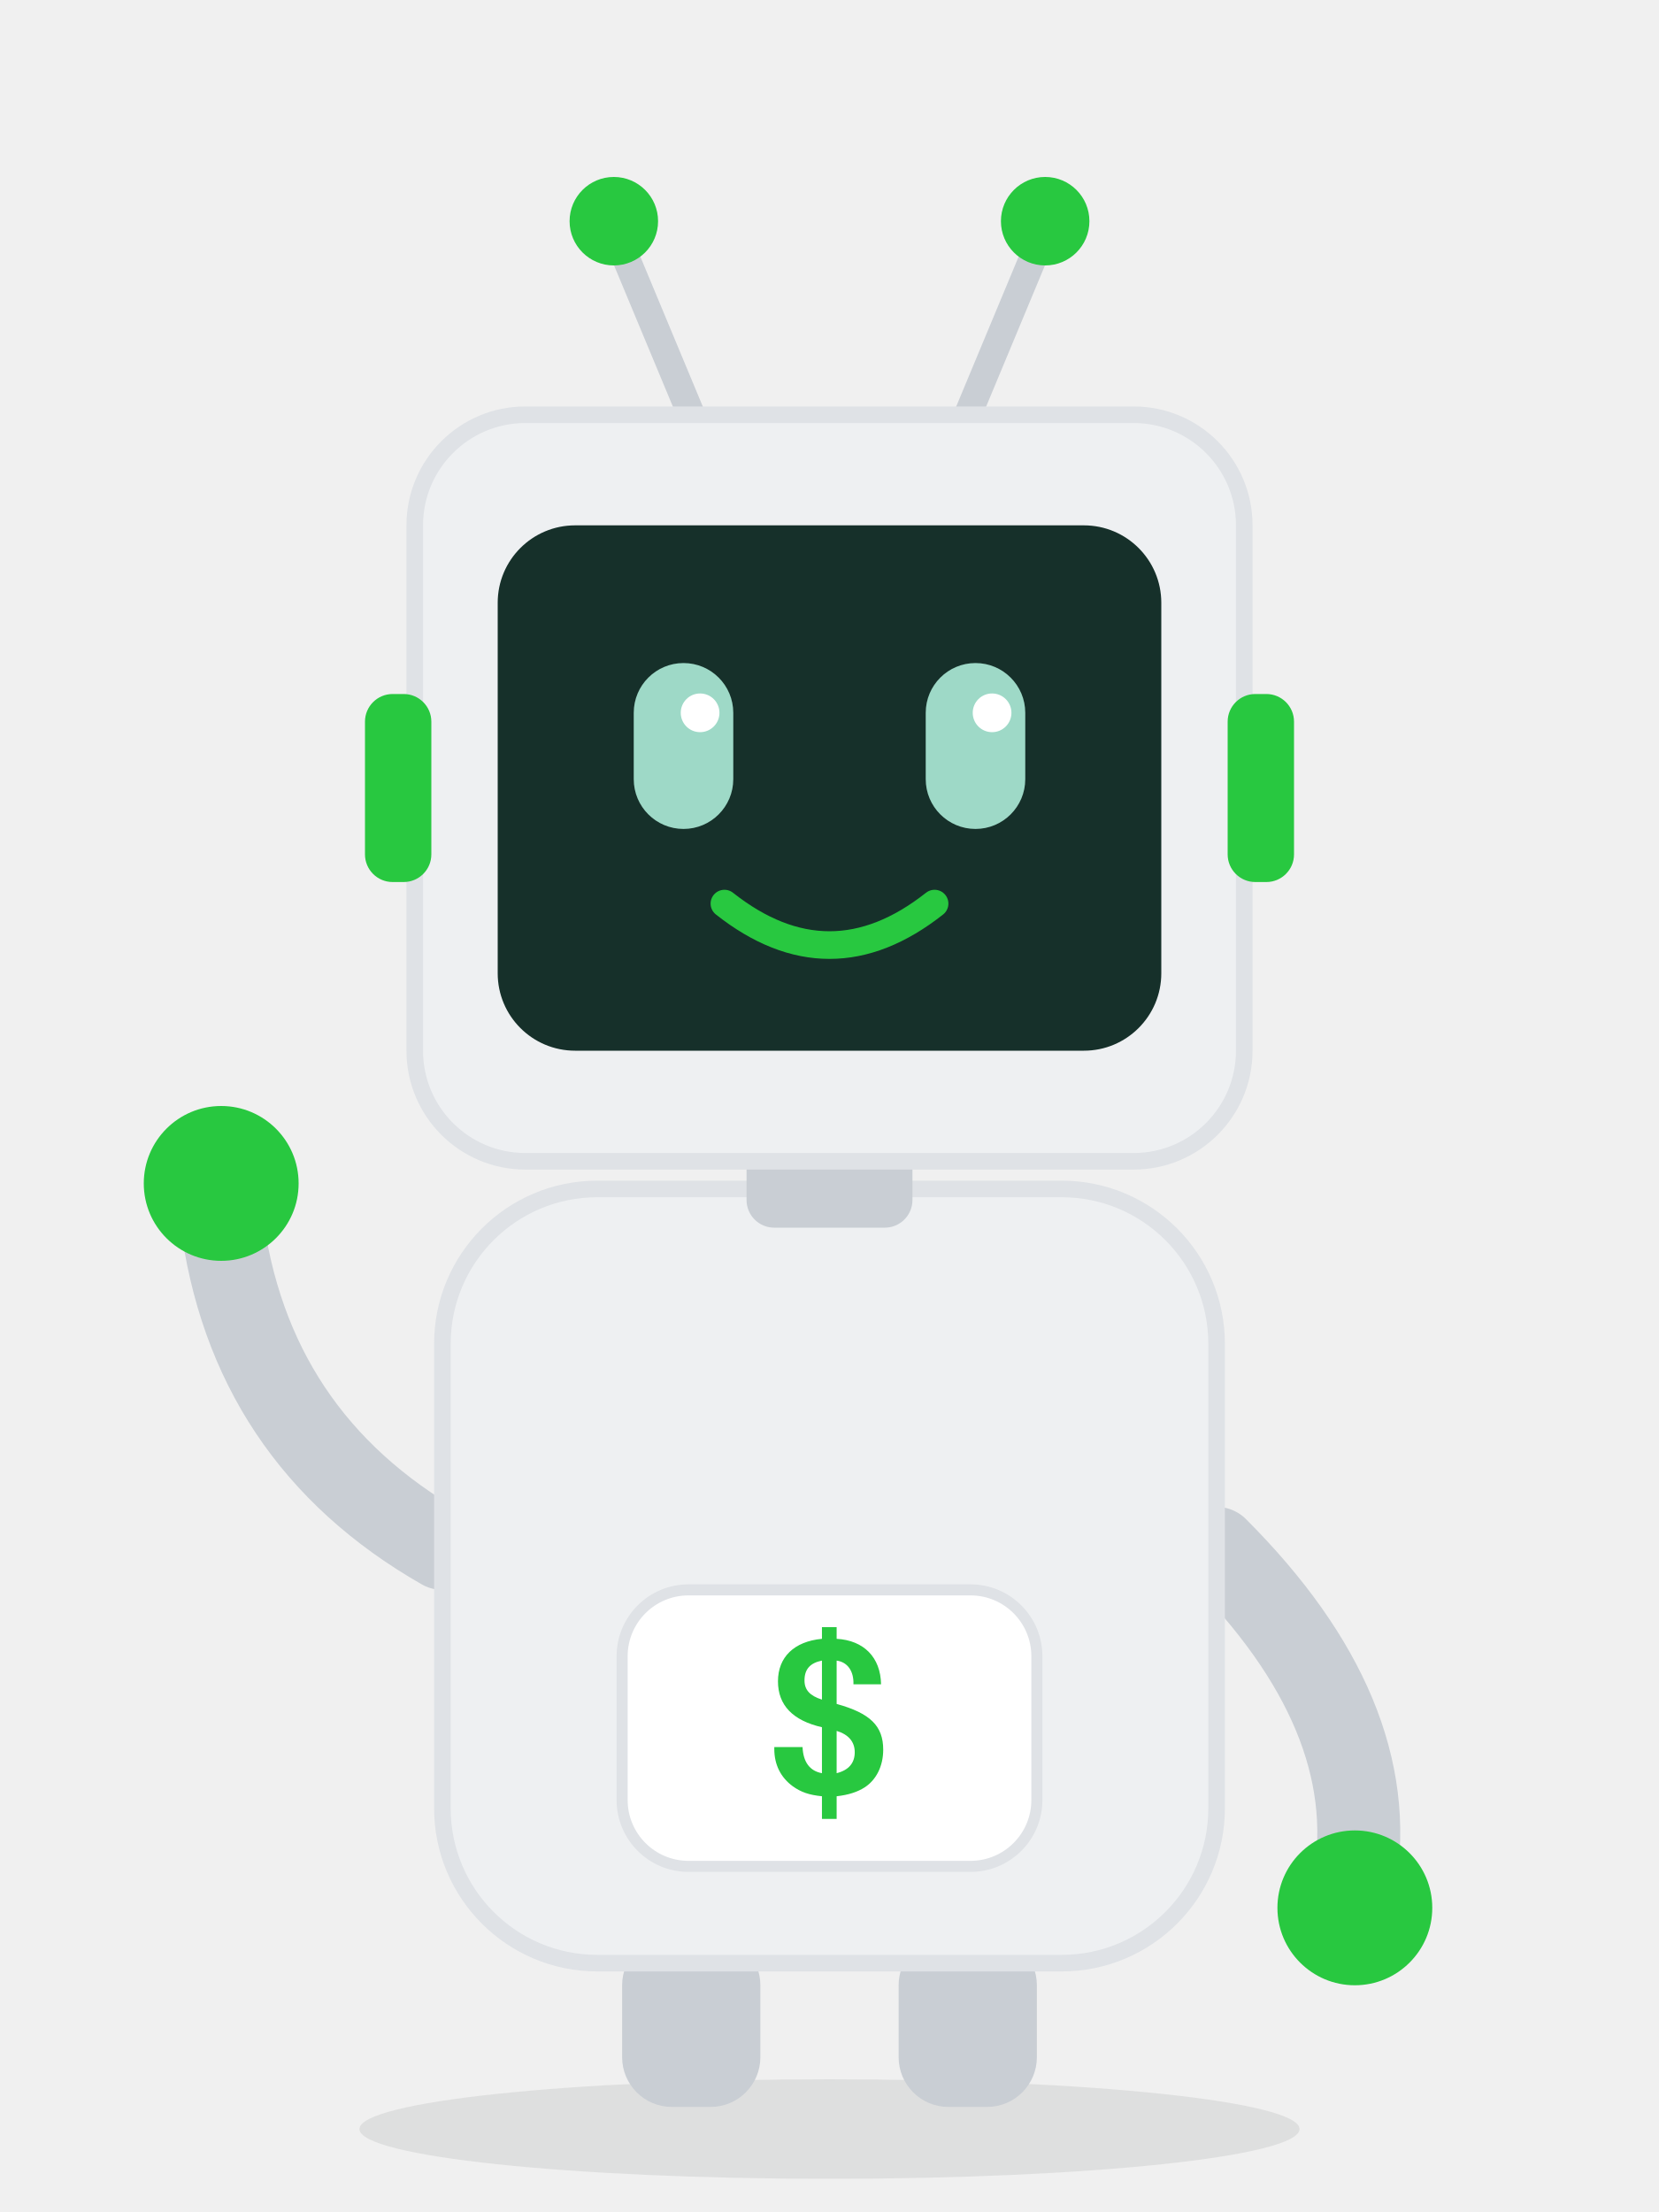
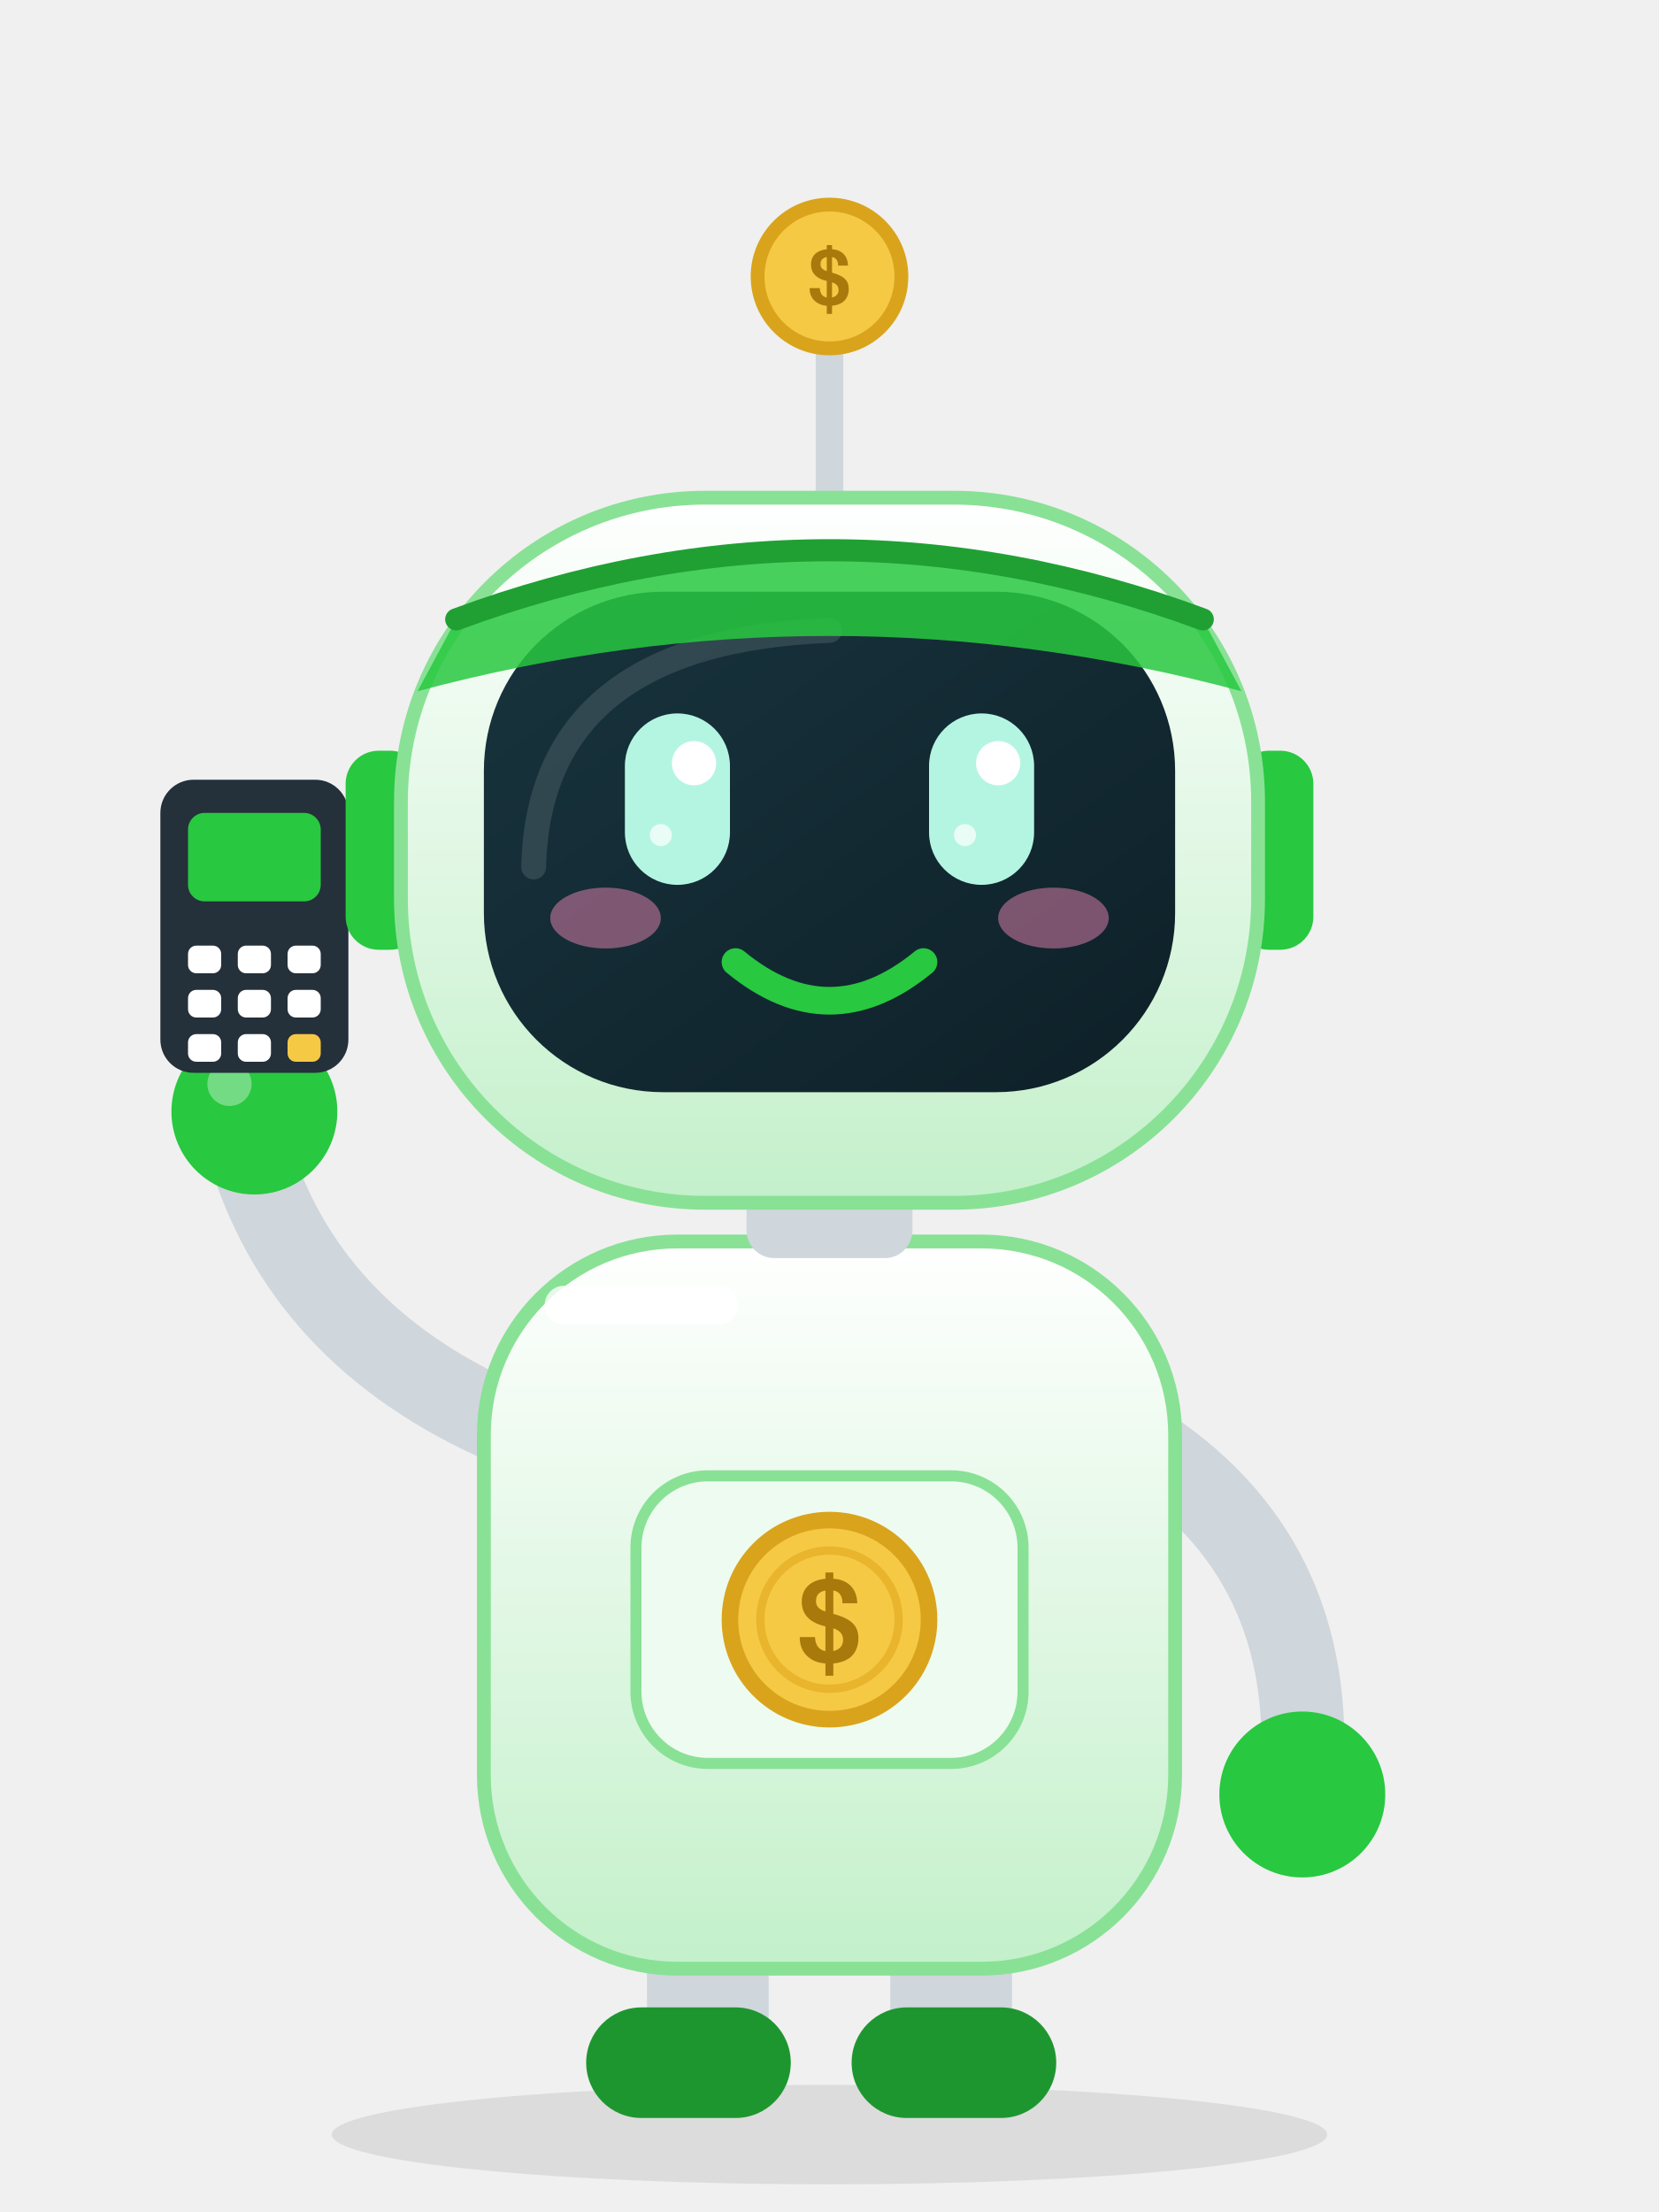
<svg xmlns="http://www.w3.org/2000/svg" viewBox="0 0 600 800" width="600" height="800">
-   <ellipse cx="300" cy="770" rx="170" ry="18" fill="#111816" opacity=".08" />
-   <line x1="250" y1="150" x2="225" y2="90" stroke="#c9ced4" stroke-width="10" stroke-linecap="round" />
-   <circle cx="222" cy="80" r="16" fill="#28c840" />
-   <line x1="350" y1="150" x2="375" y2="90" stroke="#c9ced4" stroke-width="10" stroke-linecap="round" />
-   <circle cx="378" cy="80" r="16" fill="#28c840" />
-   <path d="M160 560 Q90 520 80 440" fill="none" stroke="#c9ced4" stroke-width="30" stroke-linecap="round" />
-   <circle cx="80" cy="428" r="28" fill="#28c840" />
-   <path d="M440 560 Q500 620 490 680" fill="none" stroke="#c9ced4" stroke-width="30" stroke-linecap="round" />
-   <circle cx="490" cy="690" r="28" fill="#28c840" />
-   <rect x="225" y="700" width="50" height="62" rx="18" fill="#c9ced4" />
-   <rect x="325" y="700" width="50" height="62" rx="18" fill="#c9ced4" />
-   <rect x="160" y="430" width="280" height="280" rx="56" fill="#eef0f2" stroke="#dfe2e6" stroke-width="6" />
-   <rect x="225" y="575" width="150" height="100" rx="24" fill="#ffffff" stroke="#dfe2e6" stroke-width="4" />
-   <text x="300" y="648" font-family="Helvetica,Arial,sans-serif" font-size="78" font-weight="800" text-anchor="middle" fill="#28c840">$</text>
-   <rect x="270" y="410" width="60" height="34" rx="10" fill="#c9ced4" />
-   <rect x="150" y="150" width="300" height="270" rx="40" fill="#eef0f2" stroke="#dfe2e6" stroke-width="6" />
-   <rect x="132" y="251.0" width="24" height="68" rx="10" fill="#28c840" />
-   <rect x="444" y="251.0" width="24" height="68" rx="10" fill="#28c840" />
-   <rect x="180" y="190" width="240" height="190" rx="28.0" fill="#16302a" />
-   <rect x="229.2" y="239.8" width="36" height="60" rx="18" fill="#9ed9c7" />
-   <rect x="334.8" y="239.8" width="36" height="60" rx="18" fill="#9ed9c7" />
-   <circle cx="253.2" cy="257.8" r="7" fill="#ffffff" />
-   <circle cx="358.8" cy="257.8" r="7" fill="#ffffff" />
-   <path d="M262 326.8 Q300 356.8 338 326.8" fill="none" stroke="#28c840" stroke-width="10" stroke-linecap="round" />
+   <defs>
+     <linearGradient id="body" x1="0" y1="0" x2="0" y2="1">
+       <stop offset="0" stop-color="#ffffff" />
+       <stop offset="1" stop-color="#c3f0ca" />
+     </linearGradient>
+     <linearGradient id="screen" x1="0" y1="0" x2="1" y2="1">
+       <stop offset="0" stop-color="#18343e" />
+       <stop offset="1" stop-color="#0e2028" />
+     </linearGradient>
+   </defs>
+   <ellipse cx="300" cy="772" rx="180" ry="18" fill="#111816" opacity=".09" />
+   <line x1="300" y1="180" x2="300" y2="124" stroke="#cfd6dc" stroke-width="10" stroke-linecap="round" />
+   <circle cx="300" cy="100" r="26" fill="#f6c945" stroke="#d9a41c" stroke-width="5" />
+   <text x="300" y="110" font-family="Helvetica,Arial,sans-serif" font-size="28" font-weight="800" text-anchor="middle" fill="#a87a0c">$</text>
+   <rect x="234" y="692" width="44" height="60" rx="16" fill="#cfd6dc" />
+   <rect x="322" y="692" width="44" height="60" rx="16" fill="#cfd6dc" />
+   <rect x="212" y="726" width="74" height="40" rx="20" fill="#1e9630" stroke="#1e9630" stroke-width="0" />
+   <rect x="308" y="726" width="74" height="40" rx="20" fill="#1e9630" stroke="#1e9630" stroke-width="0" />
+   <path d="M193 519 Q115 489 92 422" fill="none" stroke="#cfd6dc" stroke-width="30" stroke-linecap="round" />
+   <path d="M407 519 Q475 559 471 639" fill="none" stroke="#cfd6dc" stroke-width="30" stroke-linecap="round" />
+   <rect x="175" y="449" width="250" height="263" rx="70" fill="url(#body)" stroke="#89e196" stroke-width="5" />
+   <rect x="197" y="465" width="70.0" height="14" rx="7" fill="#ffffff" opacity=".8" />
+   <rect x="230" y="533.76" width="140" height="104" rx="26" fill="#eefbf0" stroke="#89e196" stroke-width="4" />
+   <circle cx="300" cy="585.76" r="36" fill="#f6c945" stroke="#d9a41c" stroke-width="6" />
+   <circle cx="300" cy="585.76" r="25" fill="none" stroke="#e8b52c" stroke-width="3" />
+   <text x="300" y="600.76" font-family="Helvetica,Arial,sans-serif" font-size="42" font-weight="800" text-anchor="middle" fill="#a87a0c">$</text>
+   <circle cx="92" cy="402" r="30" fill="#28c840" />
+   <circle cx="83" cy="392" r="8" fill="#ffffff" opacity=".35" />
+   <circle cx="471" cy="649" r="30" fill="#28c840" />
+   <rect x="58" y="282" width="68" height="106" rx="12" fill="#24303a" />
+   <rect x="68" y="294" width="48" height="32" rx="6" fill="#28c840" />
+   <rect x="68" y="342" width="12" height="10" rx="3" fill="#ffffff" />
+   <rect x="86" y="342" width="12" height="10" rx="3" fill="#ffffff" />
+   <rect x="104" y="342" width="12" height="10" rx="3" fill="#ffffff" />
+   <rect x="68" y="358" width="12" height="10" rx="3" fill="#ffffff" />
+   <rect x="86" y="358" width="12" height="10" rx="3" fill="#ffffff" />
+   <rect x="104" y="358" width="12" height="10" rx="3" fill="#ffffff" />
+   <rect x="68" y="374" width="12" height="10" rx="3" fill="#ffffff" />
+   <rect x="86" y="374" width="12" height="10" rx="3" fill="#ffffff" />
+   <rect x="104" y="374" width="12" height="10" rx="3" fill="#f6c945" />
+   <rect x="270" y="423" width="60" height="32" rx="10" fill="#cfd6dc" />
+   <rect x="125" y="271.5" width="28" height="72" rx="12" fill="#28c840" />
+   <rect x="447" y="271.5" width="28" height="72" rx="12" fill="#28c840" />
+   <rect x="145" y="180" width="310" height="255" rx="110" fill="url(#body)" stroke="#89e196" stroke-width="5" />
+   <rect x="175" y="214" width="250" height="181" rx="64.8" fill="url(#screen)" />
+   <path d="M193 313.55 Q195 232 300.0 228" fill="none" stroke="#ffffff" stroke-width="9" stroke-linecap="round" opacity=".12" />
+   <rect x="226.0" y="258.02" width="38" height="62" rx="19" fill="#b4f5e2" />
+   <circle cx="251.0" cy="276.02" r="8" fill="#ffffff" />
+   <circle cx="239.0" cy="302.02" r="4" fill="#ffffff" opacity=".7" />
+   <rect x="336.0" y="258.02" width="38" height="62" rx="19" fill="#b4f5e2" />
+   <circle cx="361.0" cy="276.02" r="8" fill="#ffffff" />
+   <circle cx="349.0" cy="302.02" r="4" fill="#ffffff" opacity=".7" />
+   <ellipse cx="219.0" cy="332.02" rx="20" ry="11" fill="#ff8fbf" opacity=".45" />
+   <ellipse cx="381.0" cy="332.02" rx="20" ry="11" fill="#ff8fbf" opacity=".45" />
+   <path d="M266 347.94 Q300 375.94 334 347.94" fill="none" stroke="#28c840" stroke-width="10" stroke-linecap="round" />
+   <path d="M165 224 Q300.0 174 435 224 L449 250 Q300.0 210 151 250 Z" fill="#28c840" opacity=".85" />
+   <path d="M165 224 Q300.0 174 435 224" fill="none" stroke="#20a033" stroke-width="8" stroke-linecap="round" />
</svg>
